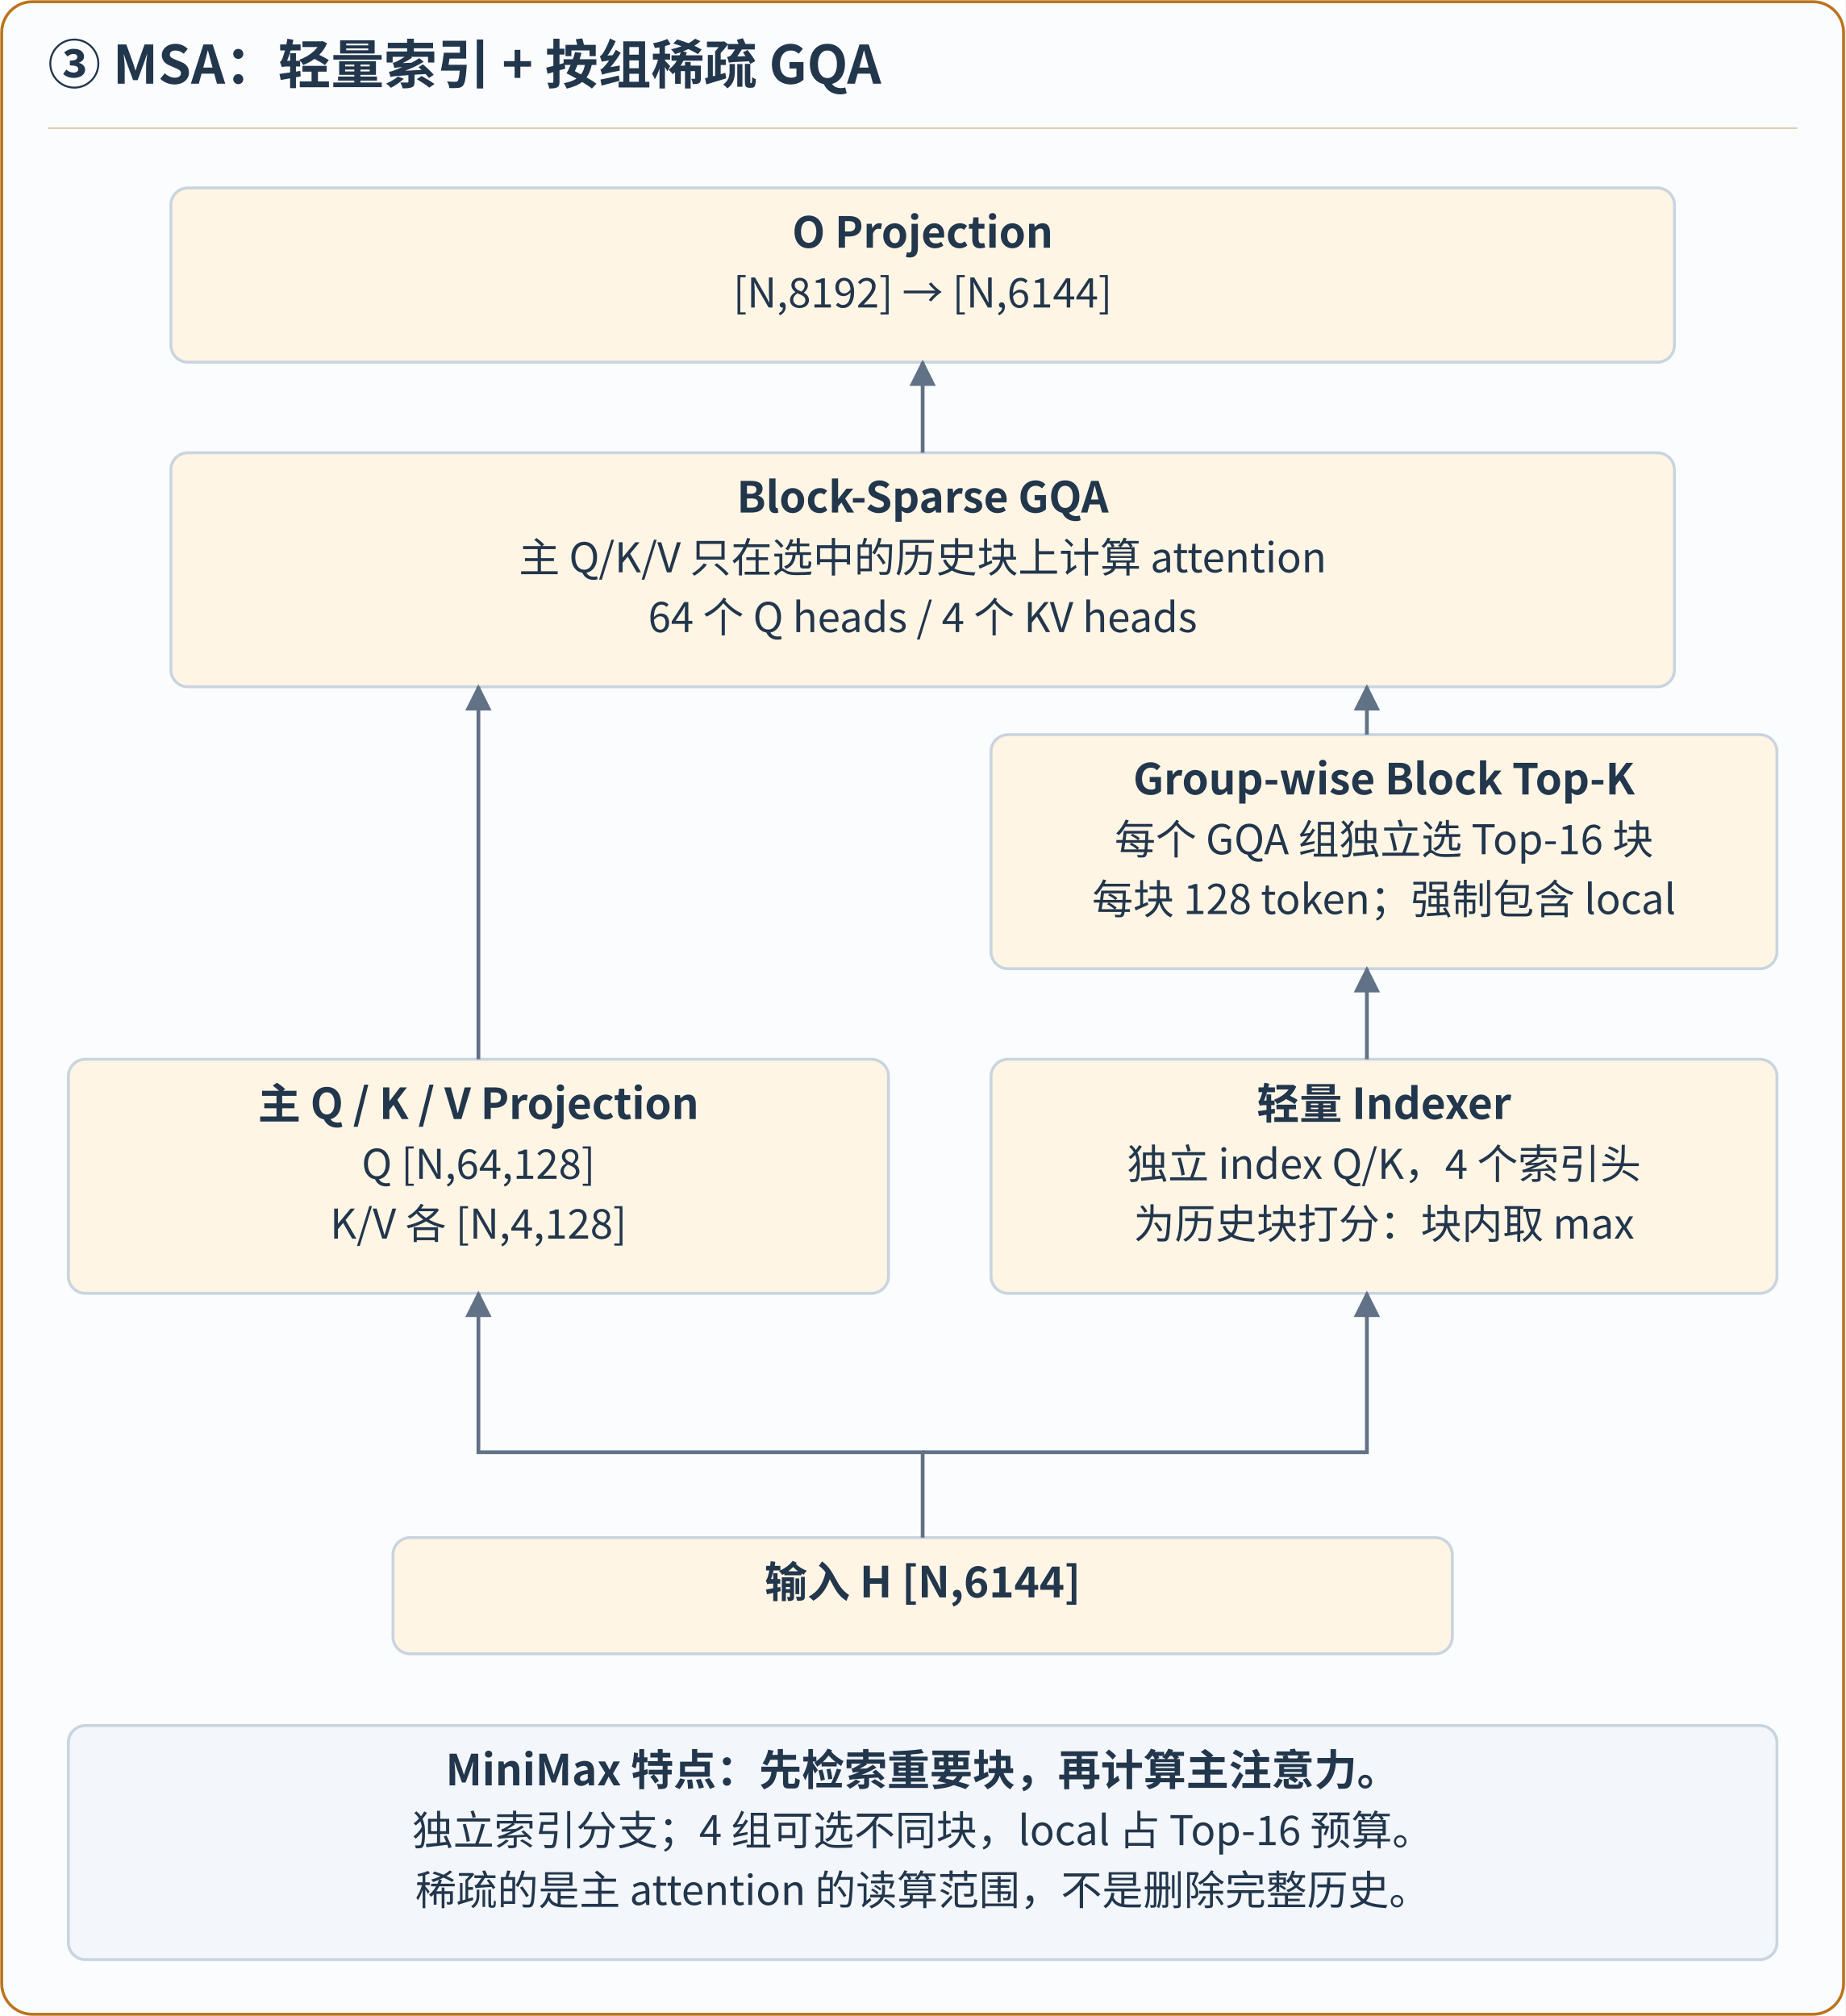
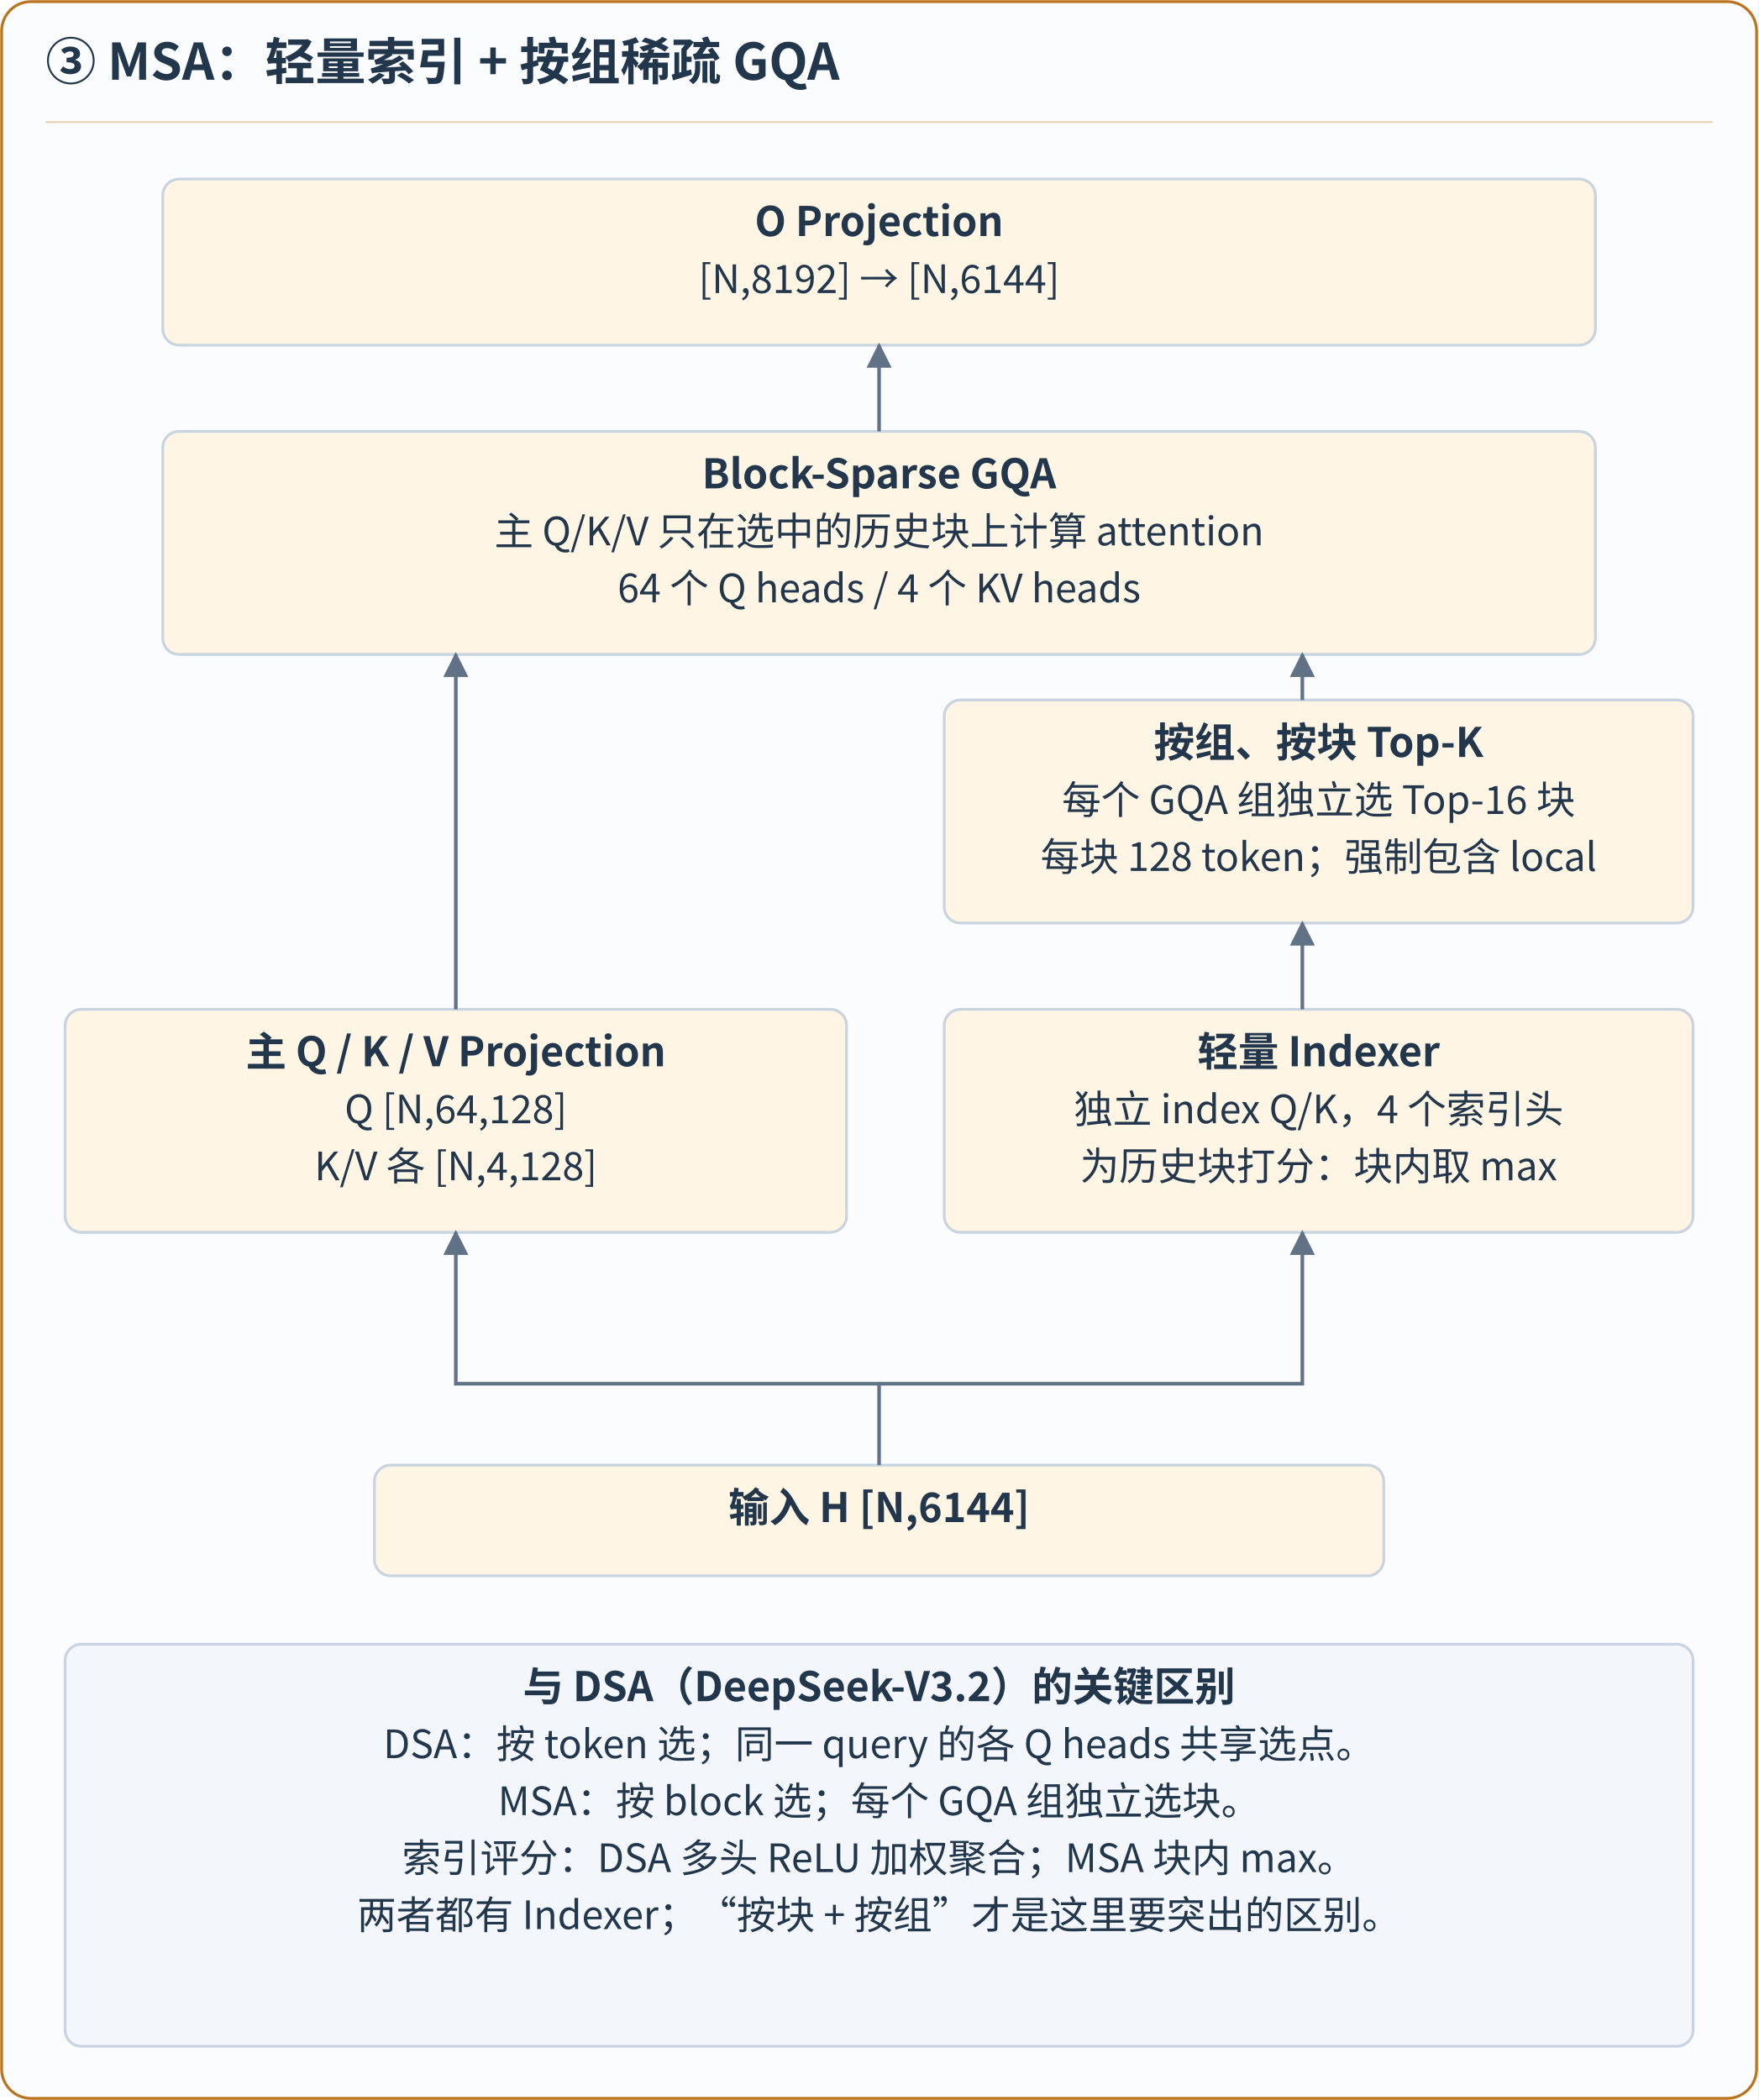
- <svg xmlns="http://www.w3.org/2000/svg" width="1080" height="1180" viewBox="0 0 1080 1180" role="img">
-   <rect width="1080" height="1180" fill="white" />
+ <svg xmlns="http://www.w3.org/2000/svg" width="1080" height="1290" viewBox="0 0 1080 1290" role="img">
+   <rect width="1080" height="1290" fill="white" />
  <style>
text{font-family:'Microsoft YaHei','Noto Sans CJK SC',Arial,sans-serif;fill:#22364c}
.title{font-size:44px;font-weight:700}.head{font-size:31px;font-weight:700}
.node{font-size:25px;font-weight:600}.body{font-size:24px}.small{font-size:22px}
.weight{font-size:22px;fill:#59677a}.note{font-size:22px;fill:#59677a}
</style>
  <defs>
    <marker id="arrow" viewBox="0 0 10 10" refX="9" refY="5" markerWidth="7" markerHeight="7" orient="auto-start-reverse">
      <path d="M0 0L10 5L0 10Z" fill="#617186" />
    </marker>
  </defs>
-   <rect x="1" y="1" width="1078" height="1178" rx="18" fill="#fbfcfe" stroke="#b9741d" stroke-width="1.7" />
+   <rect x="1" y="1" width="1078" height="1288" rx="18" fill="#fbfcfe" stroke="#b9741d" stroke-width="1.7" />
  <text x="28" y="49" class="head" text-anchor="start">③ MSA：轻量索引 + 按组稀疏 GQA</text>
  <line x1="28" y1="75" x2="1052" y2="75" stroke="#b9741d" opacity=".35" />
  <rect x="100" y="110" width="880" height="102" rx="10" fill="#fff5e5" stroke="#c9d4e0" stroke-width="1.7" />
  <text data-max-width="852" x="540.0" y="145" class="node" text-anchor="middle">O Projection</text>
  <text data-max-width="852" x="540.0" y="180" class="body" text-anchor="middle">[N,8192] → [N,6144]</text>
  <rect x="100" y="265" width="880" height="137" rx="10" fill="#fff5e5" stroke="#c9d4e0" stroke-width="1.7" />
  <text data-max-width="852" x="540.0" y="300" class="node" text-anchor="middle">Block-Sparse GQA</text>
  <text data-max-width="852" x="540.0" y="335" class="body" text-anchor="middle">主 Q/K/V 只在选中的历史块上计算 attention</text>
  <text data-max-width="852" x="540.0" y="370" class="body" text-anchor="middle">64 个 Q heads / 4 个 KV heads</text>
  <polyline points="540,265 540,212" fill="none" stroke="#617186" stroke-width="2.2" marker-end="url(#arrow)" />
  <rect x="40" y="620" width="480" height="137" rx="10" fill="#fff5e5" stroke="#c9d4e0" stroke-width="1.7" />
  <text data-max-width="452" x="280.0" y="655" class="node" text-anchor="middle">主 Q / K / V Projection</text>
  <text data-max-width="452" x="280.0" y="690" class="body" text-anchor="middle">Q [N,64,128]</text>
  <text data-max-width="452" x="280.0" y="725" class="body" text-anchor="middle">K/V 各 [N,4,128]</text>
  <rect x="580" y="620" width="460" height="137" rx="10" fill="#fff5e5" stroke="#c9d4e0" stroke-width="1.7" />
  <text data-max-width="432" x="810.0" y="655" class="node" text-anchor="middle">轻量 Indexer</text>
  <text data-max-width="432" x="810.0" y="690" class="body" text-anchor="middle">独立 index Q/K，4 个索引头</text>
  <text data-max-width="432" x="810.0" y="725" class="body" text-anchor="middle">为历史块打分：块内取 max</text>
  <rect x="580" y="430" width="460" height="137" rx="10" fill="#fff5e5" stroke="#c9d4e0" stroke-width="1.7" />
-   <text data-max-width="432" x="810.0" y="465" class="node" text-anchor="middle">Group-wise Block Top-K</text>
+   <text data-max-width="432" x="810.0" y="465" class="node" text-anchor="middle">按组、按块 Top-K</text>
  <text data-max-width="432" x="810.0" y="500" class="body" text-anchor="middle">每个 GQA 组独立选 Top-16 块</text>
  <text data-max-width="432" x="810.0" y="535" class="body" text-anchor="middle">每块 128 token；强制包含 local</text>
  <polyline points="800,620 800,567" fill="none" stroke="#617186" stroke-width="2.2" marker-end="url(#arrow)" />
  <polyline points="800,430 800,402" fill="none" stroke="#617186" stroke-width="2.2" marker-end="url(#arrow)" />
  <polyline points="280,620 280,402" fill="none" stroke="#617186" stroke-width="2.2" marker-end="url(#arrow)" />
  <rect x="230" y="900" width="620" height="68" rx="10" fill="#fff5e5" stroke="#c9d4e0" stroke-width="1.7" />
  <text data-max-width="592" x="540.0" y="935" class="node" text-anchor="middle">输入 H [N,6144]</text>
  <polyline points="540,900 540,850 280,850 280,757" fill="none" stroke="#617186" stroke-width="2.2" marker-end="url(#arrow)" />
  <polyline points="540,850 800,850 800,757" fill="none" stroke="#617186" stroke-width="2.2" marker-end="url(#arrow)" />
-   <rect x="40" y="1010" width="1000" height="137" rx="10" fill="#f3f6fa" stroke="#c9d4e0" stroke-width="1.7" />
-   <text data-max-width="972" x="540.0" y="1045" class="node" text-anchor="middle">MiniMax 特点：先检索重要块，再计算主注意力。</text>
-   <text data-max-width="972" x="540.0" y="1080" class="body" text-anchor="middle">独立索引分支；4 组可选不同块，local 占 Top-16 预算。</text>
-   <text data-max-width="972" x="540.0" y="1115" class="body" text-anchor="middle">稀疏的是主 attention 的读算范围，不是删除完整历史。</text>
+   <rect x="40" y="1010" width="1000" height="247" rx="10" fill="#f3f6fa" stroke="#c9d4e0" stroke-width="1.7" />
+   <text data-max-width="972" x="540.0" y="1045" class="node" text-anchor="middle">与 DSA（DeepSeek-V3.2）的关键区别</text>
+   <text data-max-width="972" x="540.0" y="1080" class="body" text-anchor="middle">DSA：按 token 选；同一 query 的各 Q heads 共享选点。</text>
+   <text data-max-width="972" x="540.0" y="1115" class="body" text-anchor="middle">MSA：按 block 选；每个 GQA 组独立选块。</text>
+   <text data-max-width="972" x="540.0" y="1150" class="body" text-anchor="middle">索引评分：DSA 多头 ReLU 加权聚合；MSA 块内 max。</text>
+   <text data-max-width="972" x="540.0" y="1185" class="body" text-anchor="middle">两者都有 Indexer；“按块 + 按组”才是这里要突出的区别。</text>
</svg>
